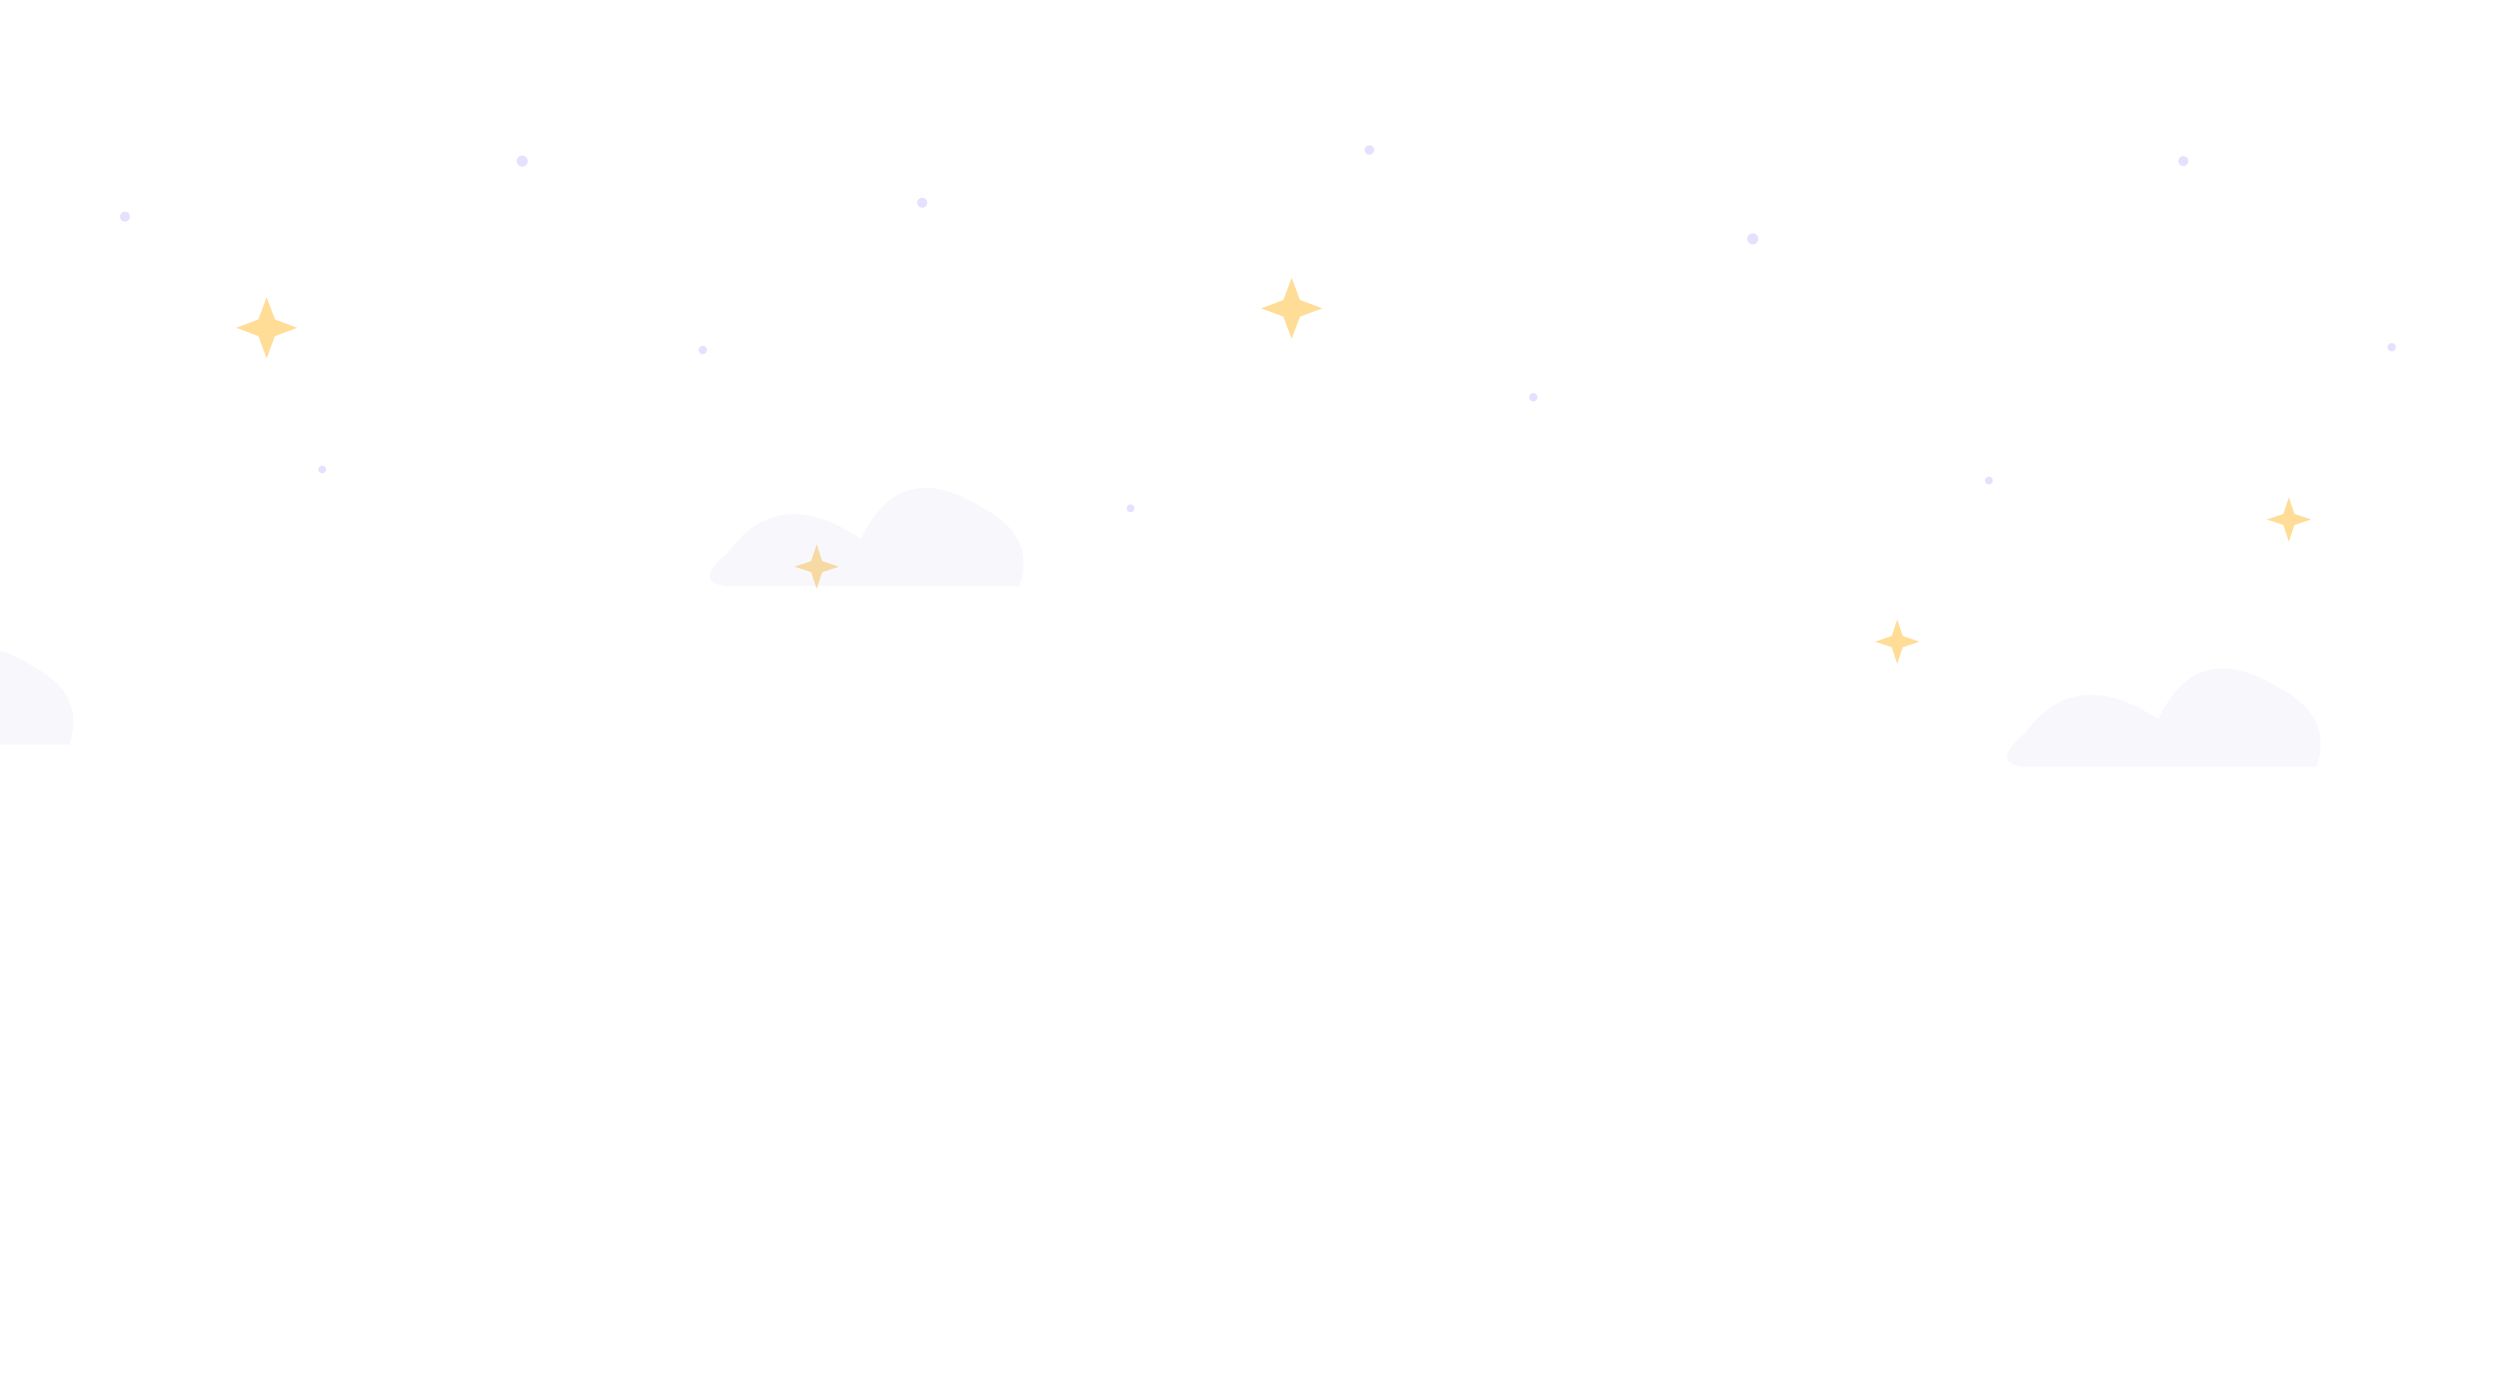
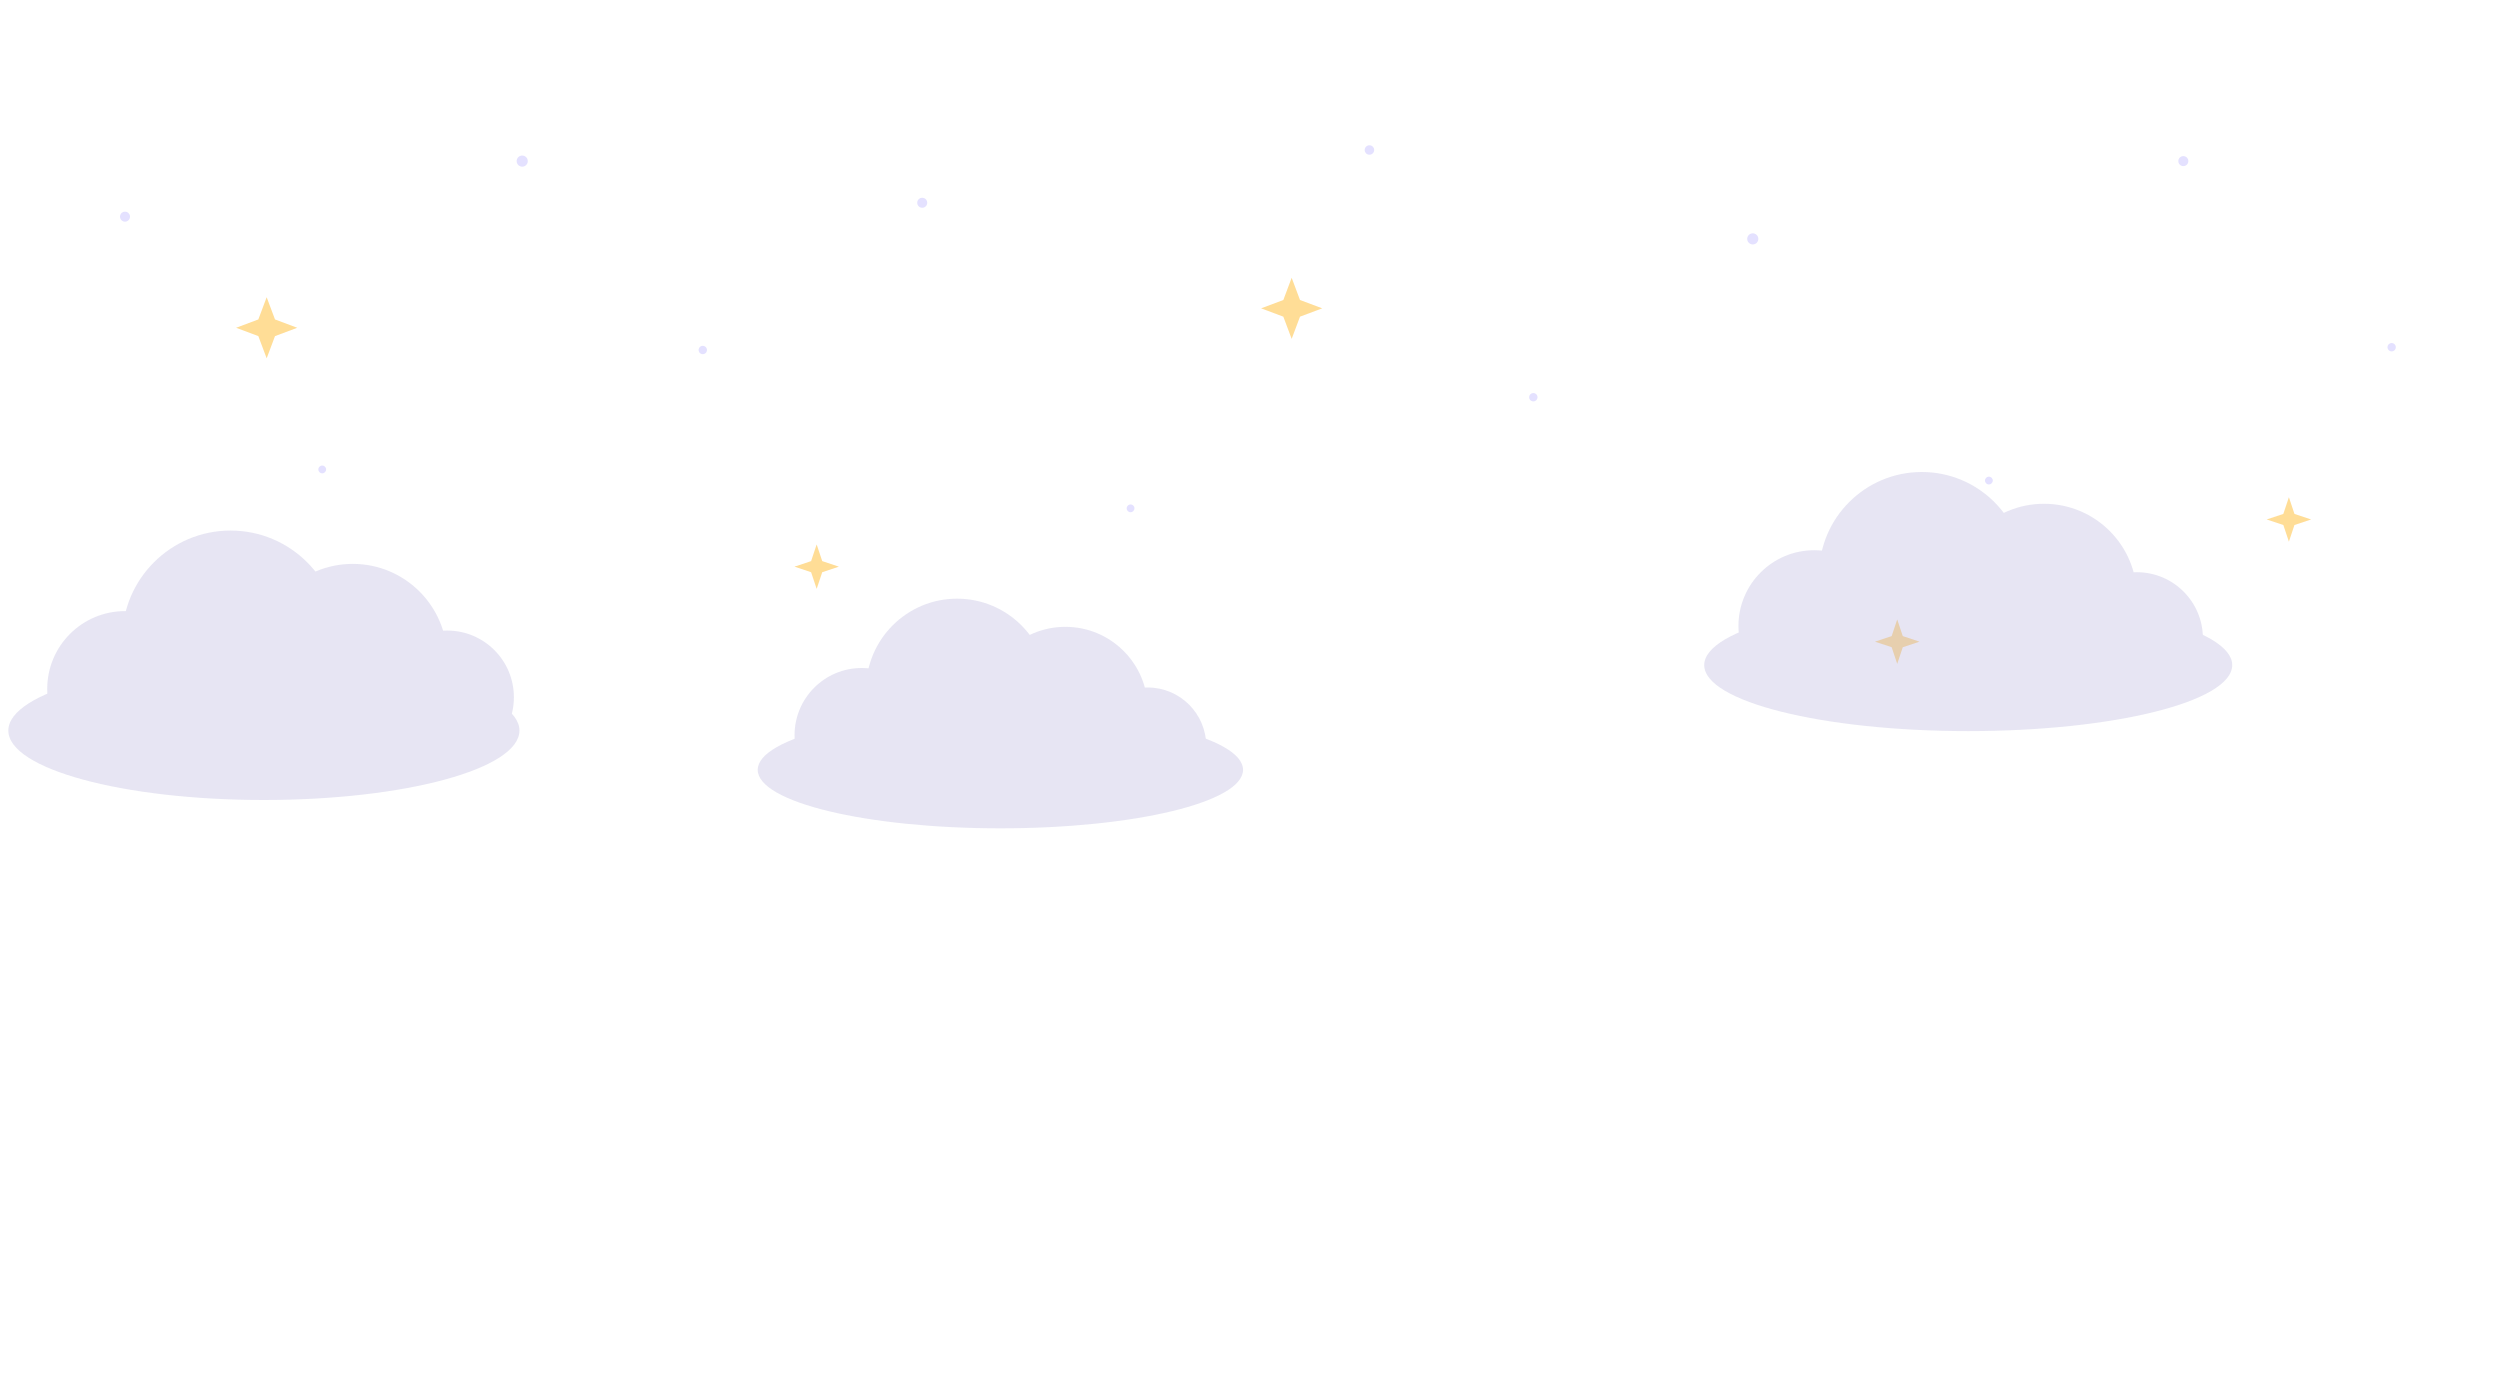
<svg xmlns="http://www.w3.org/2000/svg" width="900" height="500" viewBox="0 0 900 500">
  <g fill="#d9d5ff" opacity=".72">
    <circle cx="45" cy="78" r="1.8" />
    <circle cx="116" cy="169" r="1.4" />
    <circle cx="188" cy="58" r="2" />
    <circle cx="253" cy="126" r="1.5" />
    <circle cx="332" cy="73" r="1.8" />
    <circle cx="407" cy="183" r="1.4" />
    <circle cx="493" cy="54" r="1.7" />
    <circle cx="552" cy="143" r="1.5" />
    <circle cx="631" cy="86" r="2" />
    <circle cx="716" cy="173" r="1.4" />
    <circle cx="786" cy="58" r="1.8" />
    <circle cx="861" cy="125" r="1.5" />
  </g>
  <g fill="#ffd98b" opacity=".9">
    <path d="m96 107 3 8 8 3-8 3-3 8-3-8-8-3 8-3z" />
    <path d="m294 196 2 6 6 2-6 2-2 6-2-6-6-2 6-2z" />
    <path d="m465 100 3 8 8 3-8 3-3 8-3-8-8-3 8-3z" />
    <path d="m683 223 2 6 6 2-6 2-2 6-2-6-6-2 6-2z" />
    <path d="m824 179 2 6 6 2-6 2-2 6-2-6-6-2 6-2z" />
  </g>
-   <g fill="#c7c9ee" opacity=".15">
-     <path d="M-80 256q18-25 48-5 14-30 44-11 19 10 13 28h-105q-13-1 0-12Zm342-57q18-25 48-5 14-30 44-11 19 10 13 28H262q-13-1 0-12Zm467 65q18-25 48-5 14-30 44-11 19 10 13 28H729q-13-1 0-12Z" />
+   <g fill="#b8b4db" opacity=".34">
+     <g transform="translate(8 0)">
+       <ellipse cx="87" cy="263" rx="92" ry="25" />
+       <circle cx="37" cy="248" r="28" />
+       <circle cx="75" cy="230" r="39" />
+       <circle cx="119" cy="237" r="34" />
+       <circle cx="153" cy="251" r="24" />
+     </g>
+     <g transform="translate(272 72) scale(.78)">
+       <ellipse cx="113" cy="263" rx="112" ry="27" />
+       <circle cx="49" cy="247" r="31" />
+       <circle cx="93" cy="226" r="42" />
+       <circle cx="143" cy="235" r="38" />
+       <circle cx="181" cy="252" r="27" />
+     </g>
+     <g transform="translate(610 8) scale(.88)">
+       <ellipse cx="112" cy="263" rx="108" ry="27" />
+       <circle cx="49" cy="247" r="31" />
+       <circle cx="93" cy="226" r="42" />
+       <circle cx="143" cy="235" r="38" />
+       <circle cx="181" cy="252" r="27" />
+     </g>
  </g>
</svg>
